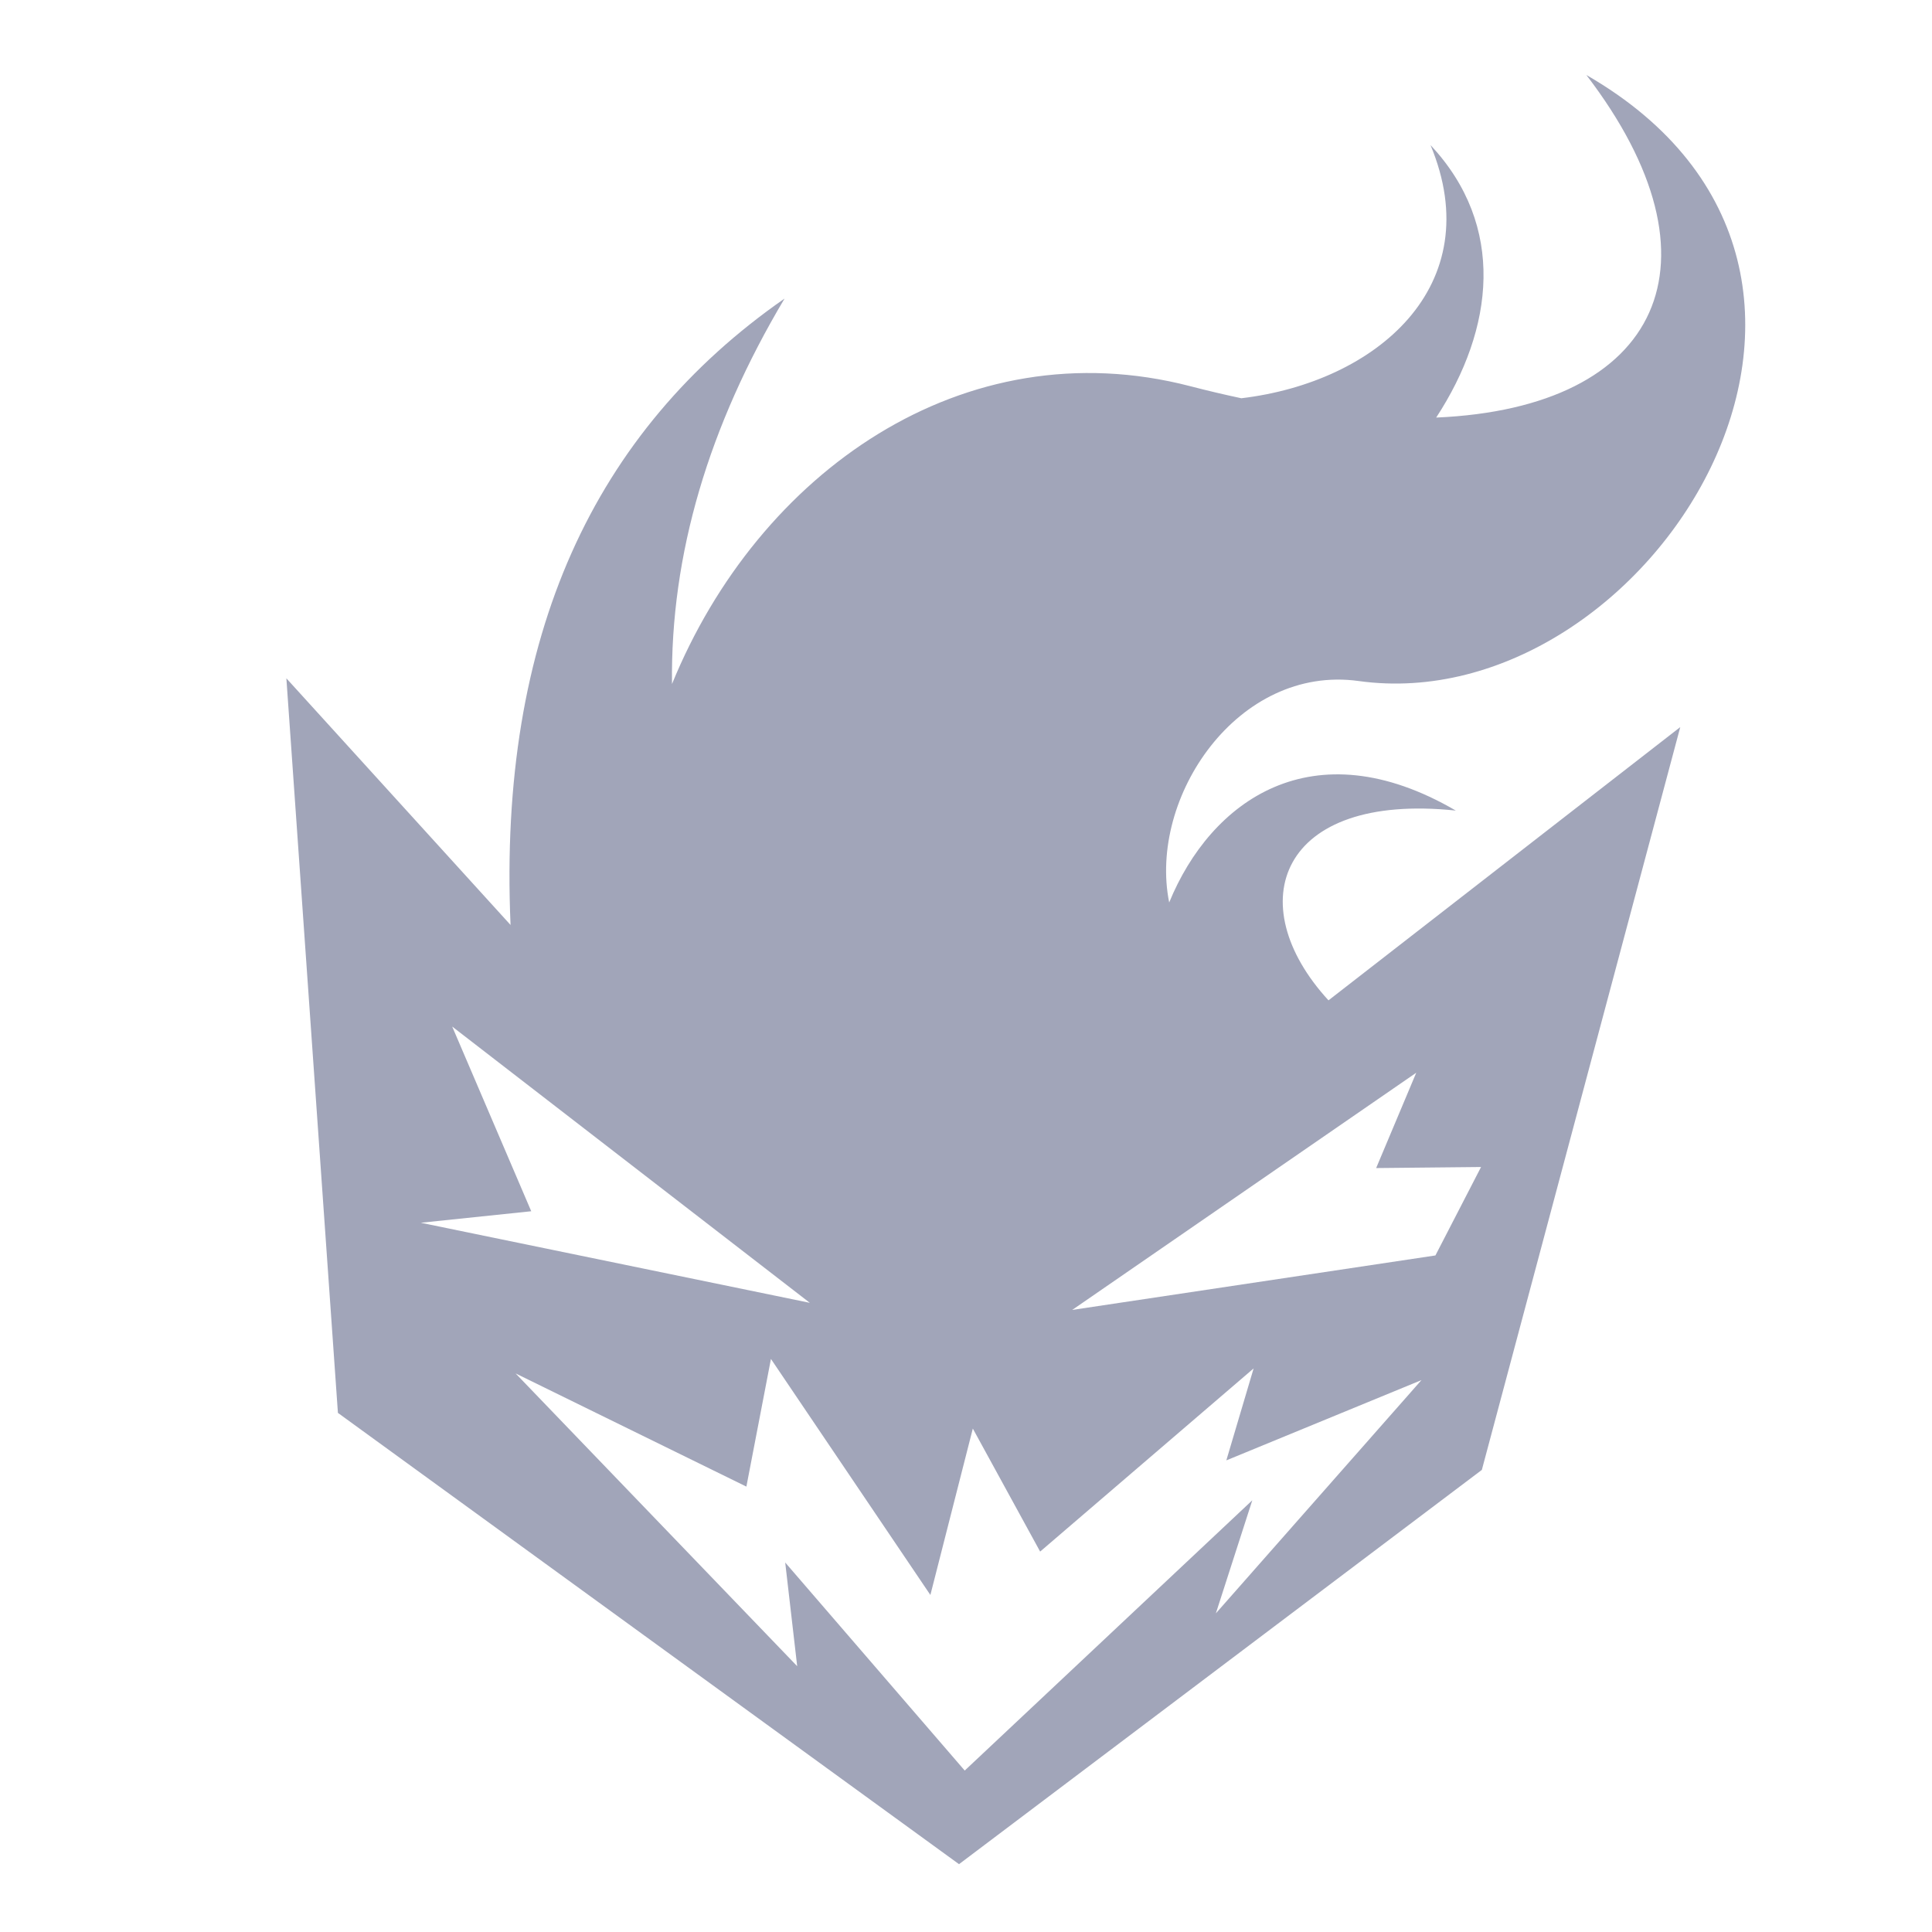
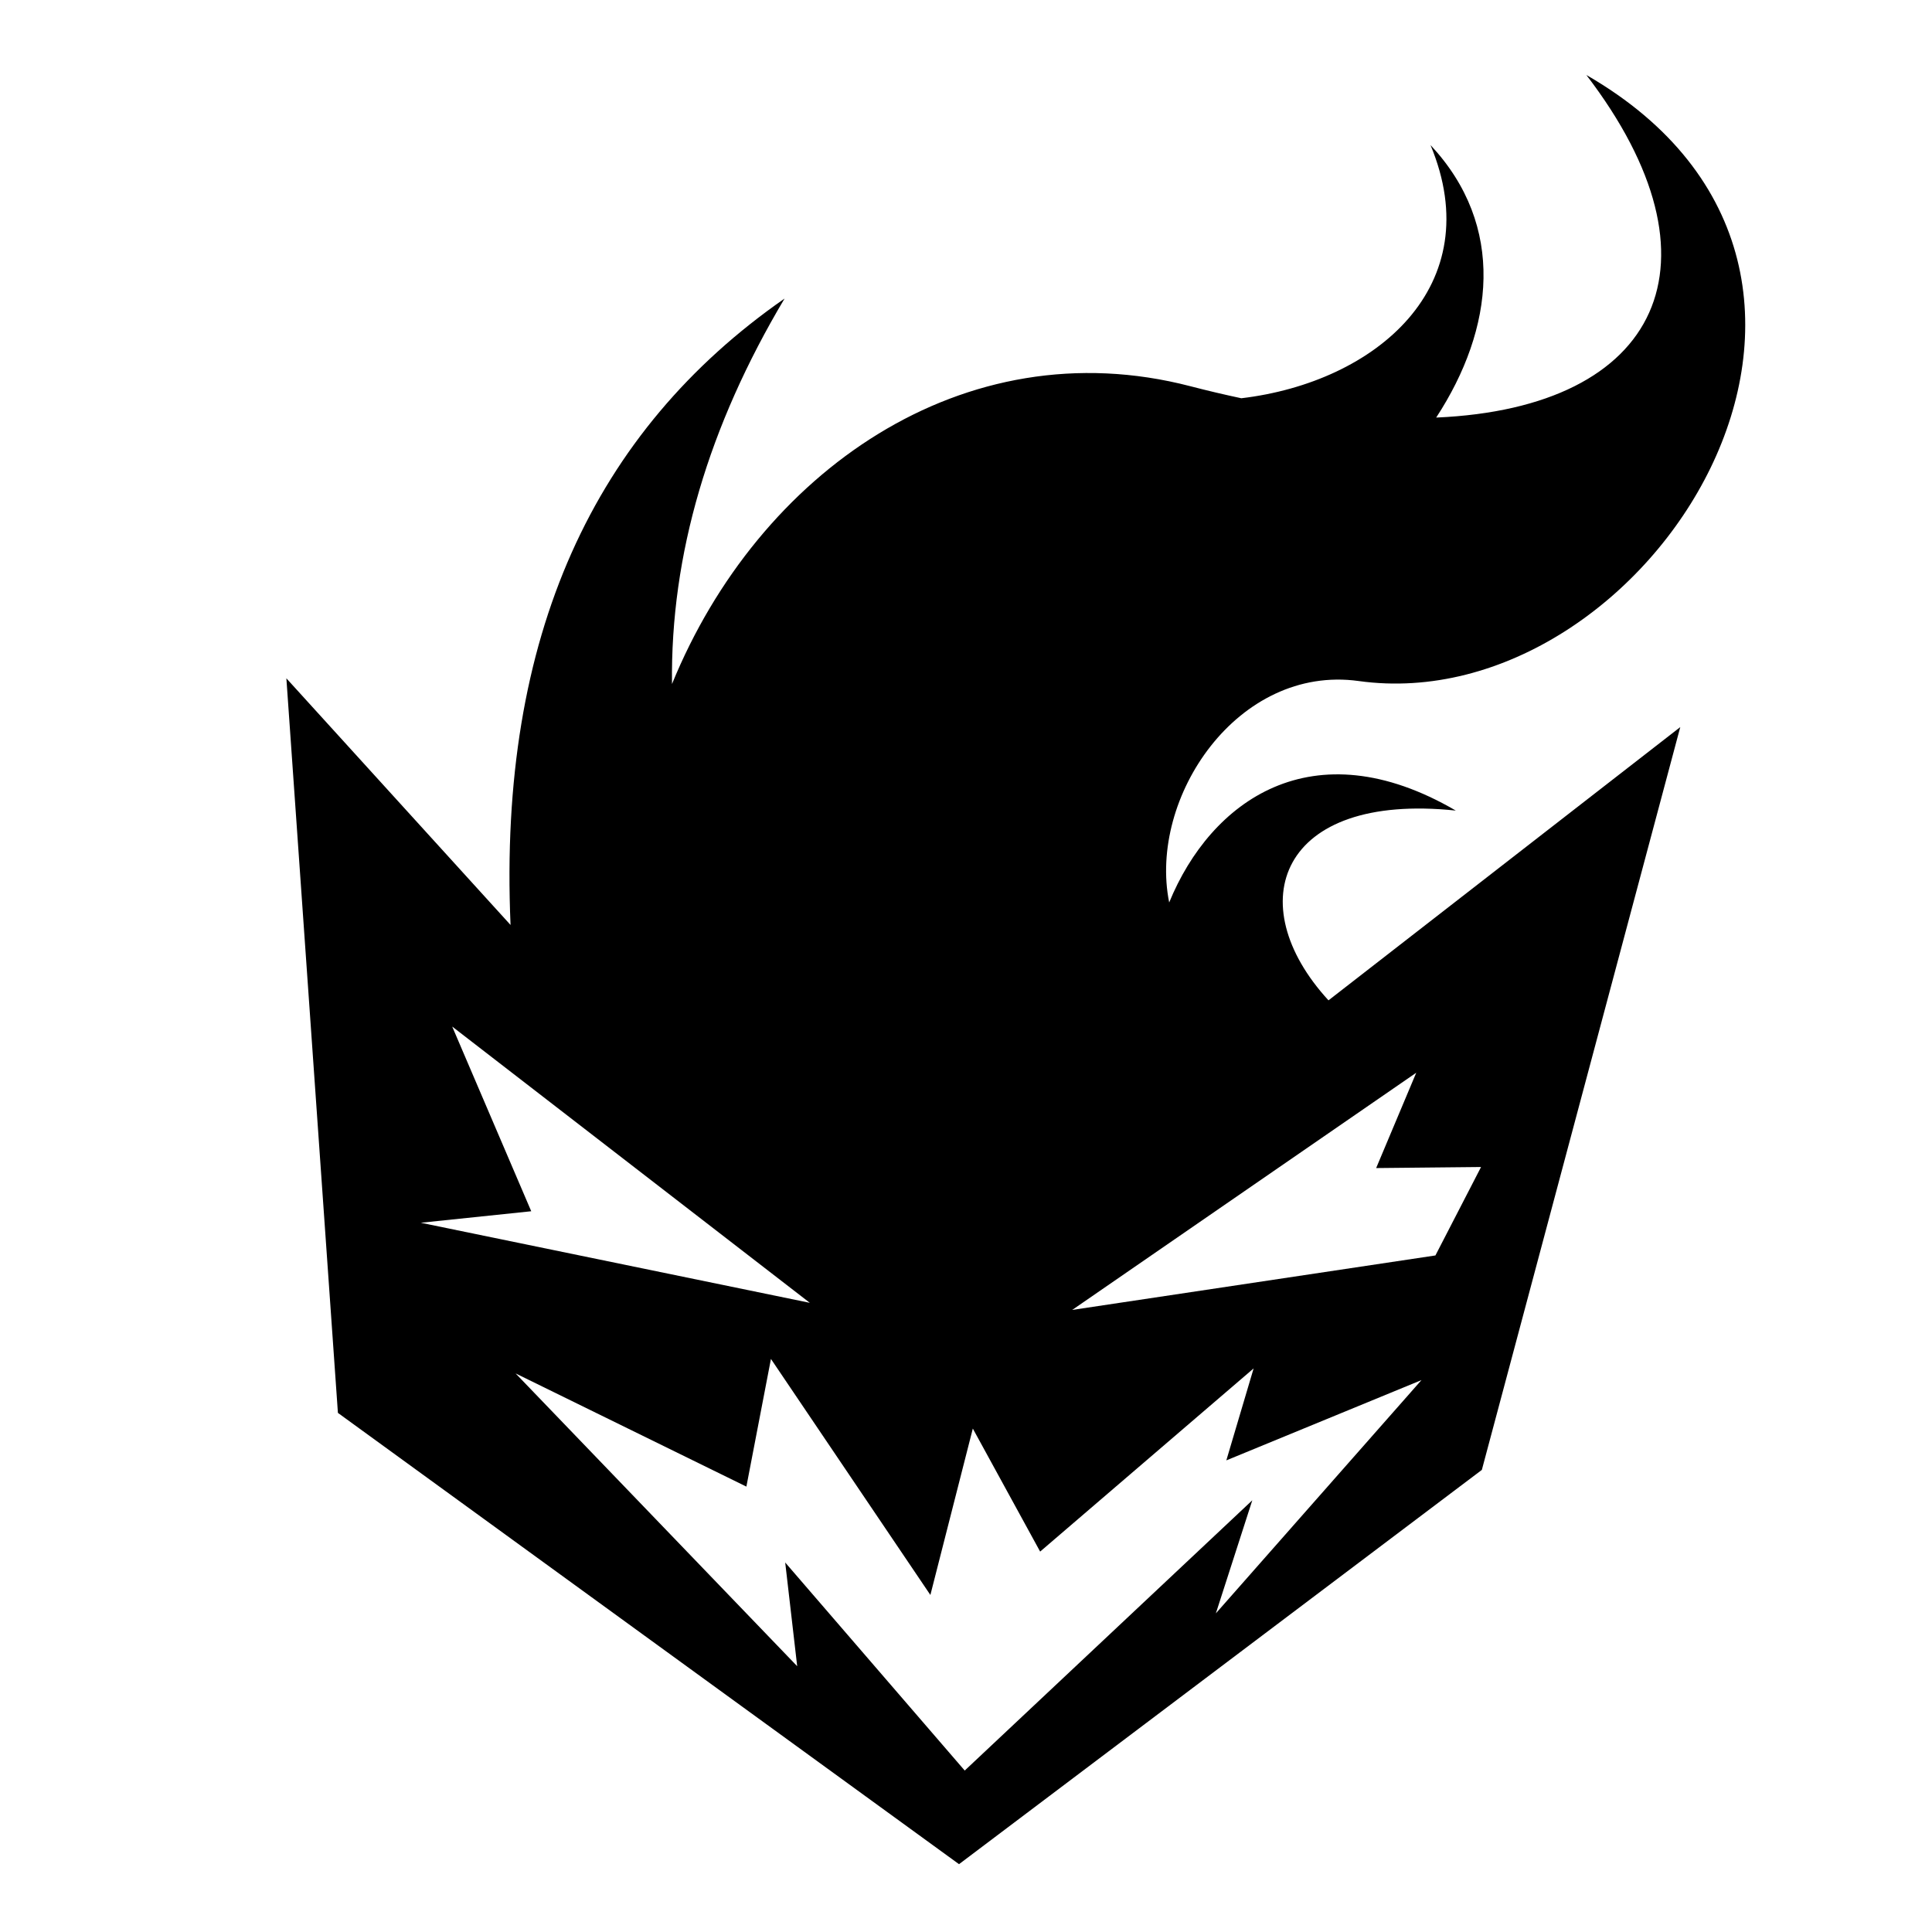
<svg xmlns="http://www.w3.org/2000/svg" style="fill:currentColor;" viewBox="0 0 512 512">
  <g transform="translate(0,0)">
-     <path d="M420.402 19.873c37.886 49.484 19.76 88.205-39.797 90.787 15.374-23.54 18.565-50.758-1.503-72.215 15.56 37.318-14.397 62.848-50.137 67.096-4.39-.934-8.887-1.99-13.508-3.19-60.132-15.624-114.527 22.936-137.37 78.923-.43-34.33 9.72-68.377 29.83-102.152-50.37 35.038-75.926 89.323-72.616 166.003l-59.41-65.365L89.55 374.43 254.15 494.025 392.703 389.54l52.584-196.853-93.224 72.415c-23.56-25.652-13.02-55.2 33.736-50.293-38.077-22.19-64.97-2.473-75.952 24.356-5.608-27.825 18.206-63.122 50.218-58.686 76.728 10.638 151.882-107.834 60.336-160.607zM119.838 272.05l94.777 73.214-103.095-21.22 29.263-3.05-20.945-48.943zm255.48 12.237l-10.623 25.262 27.8-.28-12.095 23.437-96.25 14.438 91.168-62.858zM204.305 360.13l42.256 62.552 11.247-44.094 17.84 32.598 56.574-48.54-7.23 24.368 51.71-21.274-54.485 61.82 9.654-29.966-76.21 71.62-47.574-55.136 3.176 27.483-74.627-77.593 61.166 29.998 6.505-33.834z" fill="#a1a5b9" fill-opacity="1" />
+     <path d="M420.402 19.873c37.886 49.484 19.76 88.205-39.797 90.787 15.374-23.54 18.565-50.758-1.503-72.215 15.56 37.318-14.397 62.848-50.137 67.096-4.39-.934-8.887-1.99-13.508-3.19-60.132-15.624-114.527 22.936-137.37 78.923-.43-34.33 9.72-68.377 29.83-102.152-50.37 35.038-75.926 89.323-72.616 166.003l-59.41-65.365L89.55 374.43 254.15 494.025 392.703 389.54l52.584-196.853-93.224 72.415c-23.56-25.652-13.02-55.2 33.736-50.293-38.077-22.19-64.97-2.473-75.952 24.356-5.608-27.825 18.206-63.122 50.218-58.686 76.728 10.638 151.882-107.834 60.336-160.607zM119.838 272.05l94.777 73.214-103.095-21.22 29.263-3.05-20.945-48.943zm255.48 12.237l-10.623 25.262 27.8-.28-12.095 23.437-96.25 14.438 91.168-62.858zM204.305 360.13l42.256 62.552 11.247-44.094 17.84 32.598 56.574-48.54-7.23 24.368 51.71-21.274-54.485 61.82 9.654-29.966-76.21 71.62-47.574-55.136 3.176 27.483-74.627-77.593 61.166 29.998 6.505-33.834z" fill-opacity="1" />
  </g>
</svg>
